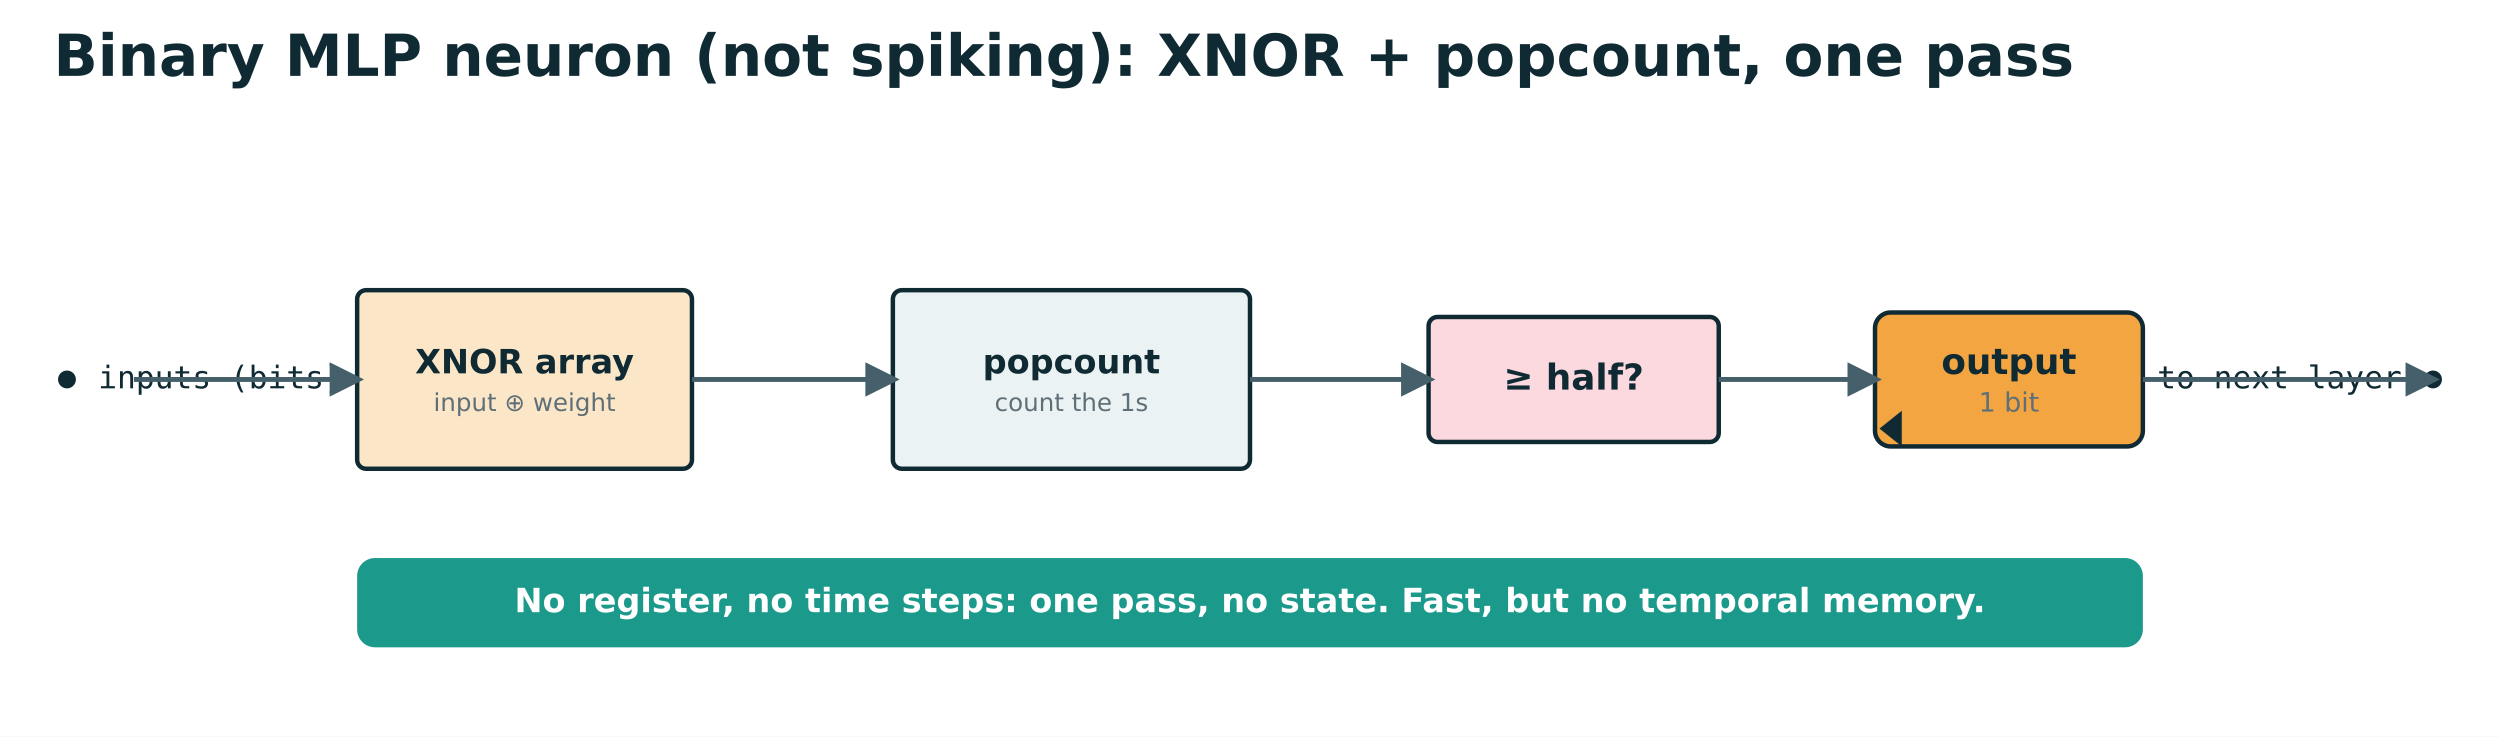
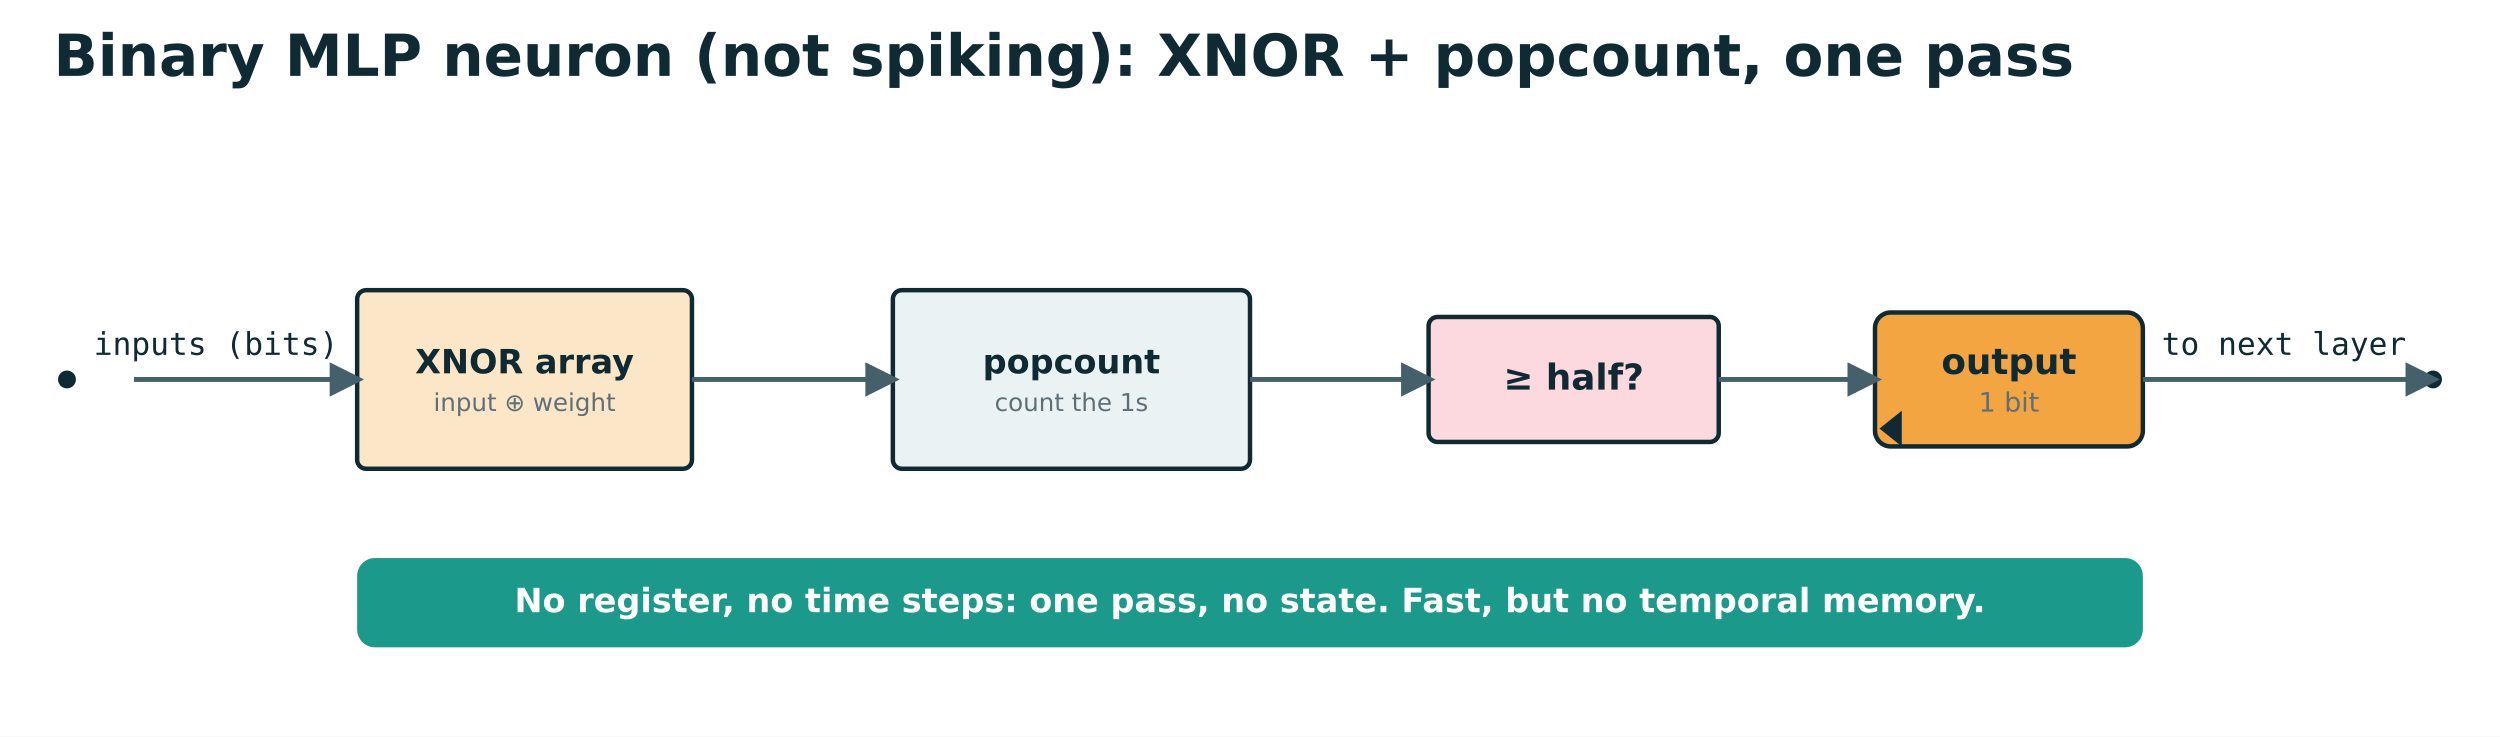
<svg xmlns="http://www.w3.org/2000/svg" viewBox="0 0 1120 330" font-family="DejaVu Sans,Arial,sans-serif">
  <rect width="1120" height="330" fill="white" />
  <defs>
    <marker id="a" viewBox="0 0 10 10" refX="8" refY="5" markerWidth="7" markerHeight="7" orient="auto">
      <path d="M0,0 L10,5 L0,10 z" fill="#45606B" />
    </marker>
  </defs>
  <text x="24" y="34" font-size="26" font-weight="bold" fill="#0F2A33">Binary MLP neuron (not spiking): XNOR + popcount, one pass</text>
  <circle cx="30" cy="170" r="4" fill="#0F2A33" />
-   <text x="44" y="170" font-size="14" fill="#0F2A33" text-anchor="start" dominant-baseline="middle" font-family="DejaVu Sans Mono,monospace">inputs (bits)</text>
+   <text x="42" y="155" font-size="14" fill="#0F2A33" text-anchor="start" dominant-baseline="middle" font-family="DejaVu Sans Mono,monospace">inputs (bits)</text>
  <rect x="160" y="130" width="150" height="80" rx="4" fill="#FCE6C8" stroke="#0F2A33" stroke-width="2" />
  <text x="235" y="163" font-size="15" fill="#0F2A33" text-anchor="middle" dominant-baseline="middle" font-weight="bold">XNOR array</text>
  <text x="235" y="181" font-size="11" fill="#5F6F78" text-anchor="middle" dominant-baseline="middle">input ⊕ weight</text>
  <rect x="400" y="130" width="160" height="80" rx="4" fill="#EAF2F3" stroke="#0F2A33" stroke-width="2" />
  <text x="480" y="163" font-size="15" fill="#0F2A33" text-anchor="middle" dominant-baseline="middle" font-weight="bold">popcount</text>
  <text x="480" y="181" font-size="11" fill="#5F6F78" text-anchor="middle" dominant-baseline="middle">count the 1s</text>
  <rect x="640" y="142" width="130" height="56" rx="4" fill="#FBD9DE" stroke="#0F2A33" stroke-width="2" />
  <text x="705" y="170" font-size="16" fill="#0F2A33" text-anchor="middle" dominant-baseline="middle" font-weight="bold">≥ half?</text>
  <rect x="840" y="140" width="120" height="60" rx="7" fill="#F2A541" stroke="#0F2A33" stroke-width="2" />
  <path d="M842,192 l10,-8 l0,16 z" fill="#0F2A33" />
  <text x="900" y="163" font-size="16" fill="#0F2A33" text-anchor="middle" dominant-baseline="middle" font-weight="bold">output</text>
  <text x="900" y="181" font-size="12" fill="#5F6F78" text-anchor="middle" dominant-baseline="middle">1 bit</text>
  <path d="M60,170 L160,170" fill="none" stroke="#45606B" stroke-width="2.2" marker-end="url(#a)" />
  <path d="M310,170 L400,170" fill="none" stroke="#45606B" stroke-width="2.2" marker-end="url(#a)" />
  <path d="M560,170 L640,170" fill="none" stroke="#45606B" stroke-width="2.2" marker-end="url(#a)" />
  <path d="M770,170 L840,170" fill="none" stroke="#45606B" stroke-width="2.2" marker-end="url(#a)" />
  <circle cx="1090" cy="170" r="4" fill="#0F2A33" />
-   <text x="1076" y="170" font-size="14" fill="#0F2A33" text-anchor="end" dominant-baseline="middle" font-family="DejaVu Sans Mono,monospace">to next layer</text>
+   <text x="1078" y="155" font-size="14" fill="#0F2A33" text-anchor="end" dominant-baseline="middle" font-family="DejaVu Sans Mono,monospace">to next layer</text>
  <path d="M960,170 L1090,170" fill="none" stroke="#45606B" stroke-width="2.2" marker-end="url(#a)" />
  <rect x="160" y="250" width="800" height="40" rx="8" fill="#1B998B" />
  <text x="560" y="270" font-size="15" fill="white" text-anchor="middle" dominant-baseline="middle" font-weight="bold">No register, no time steps: one pass, no state. Fast, but no temporal memory.</text>
</svg>
